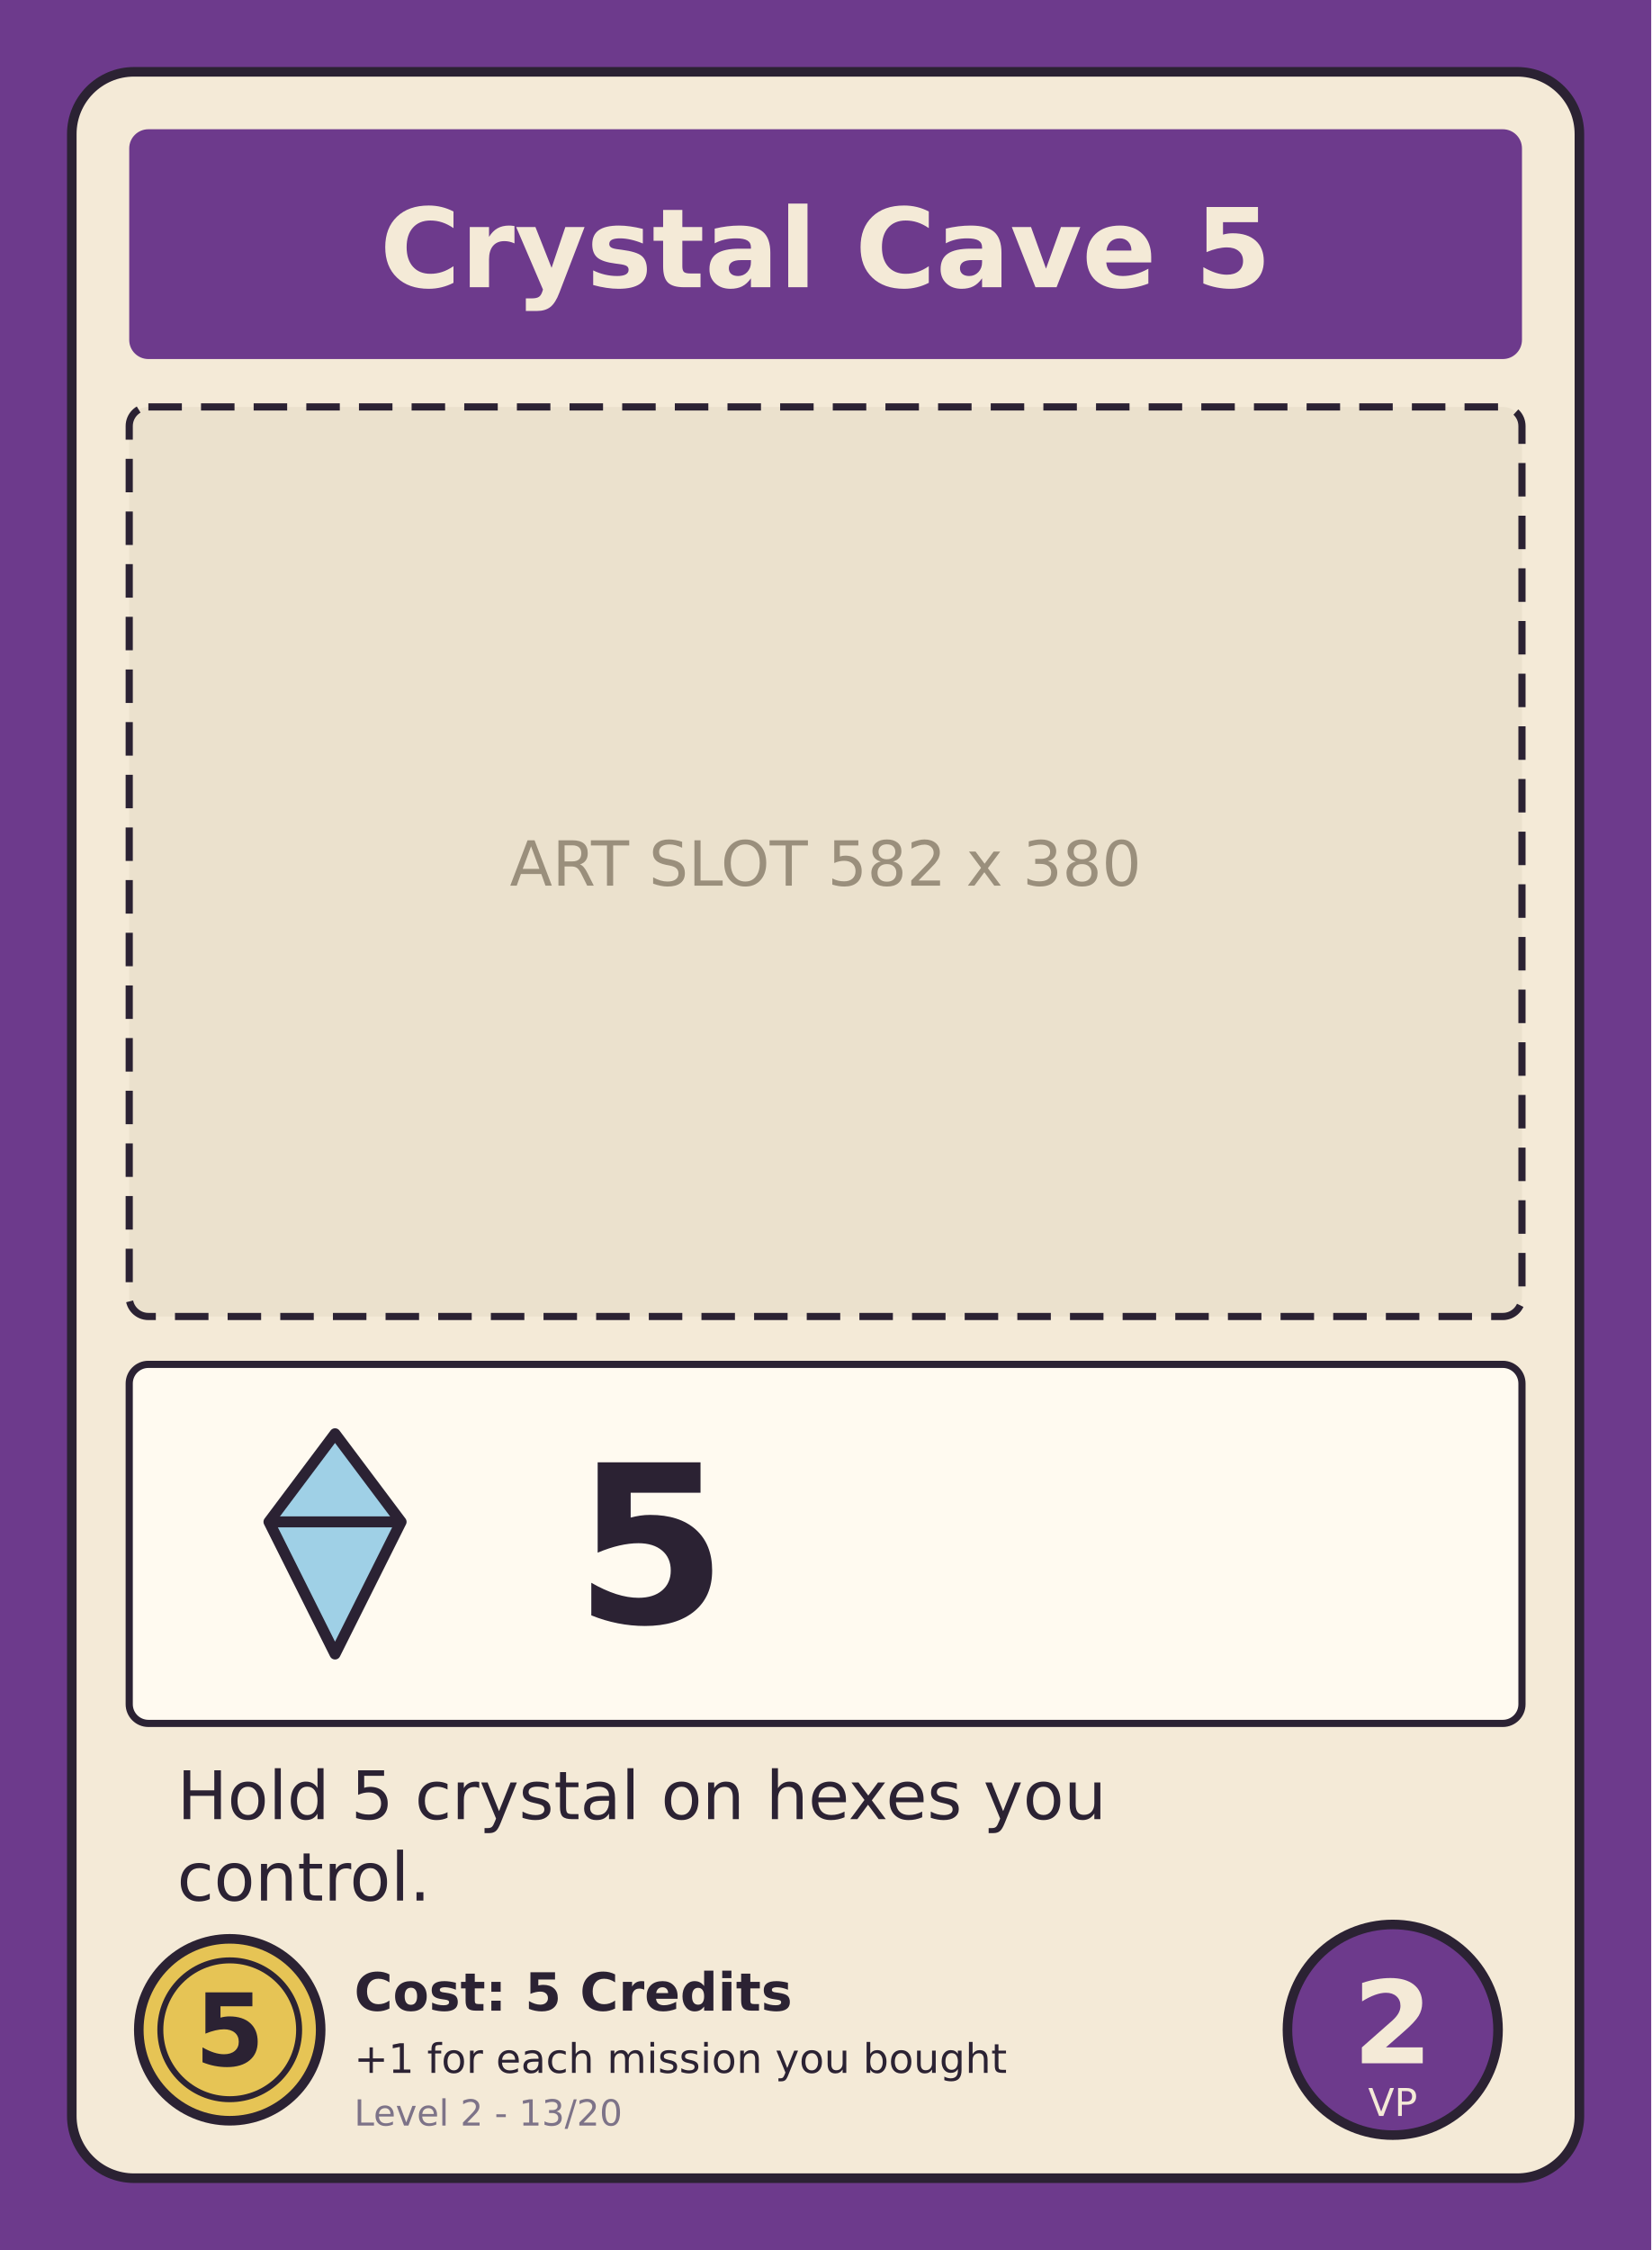
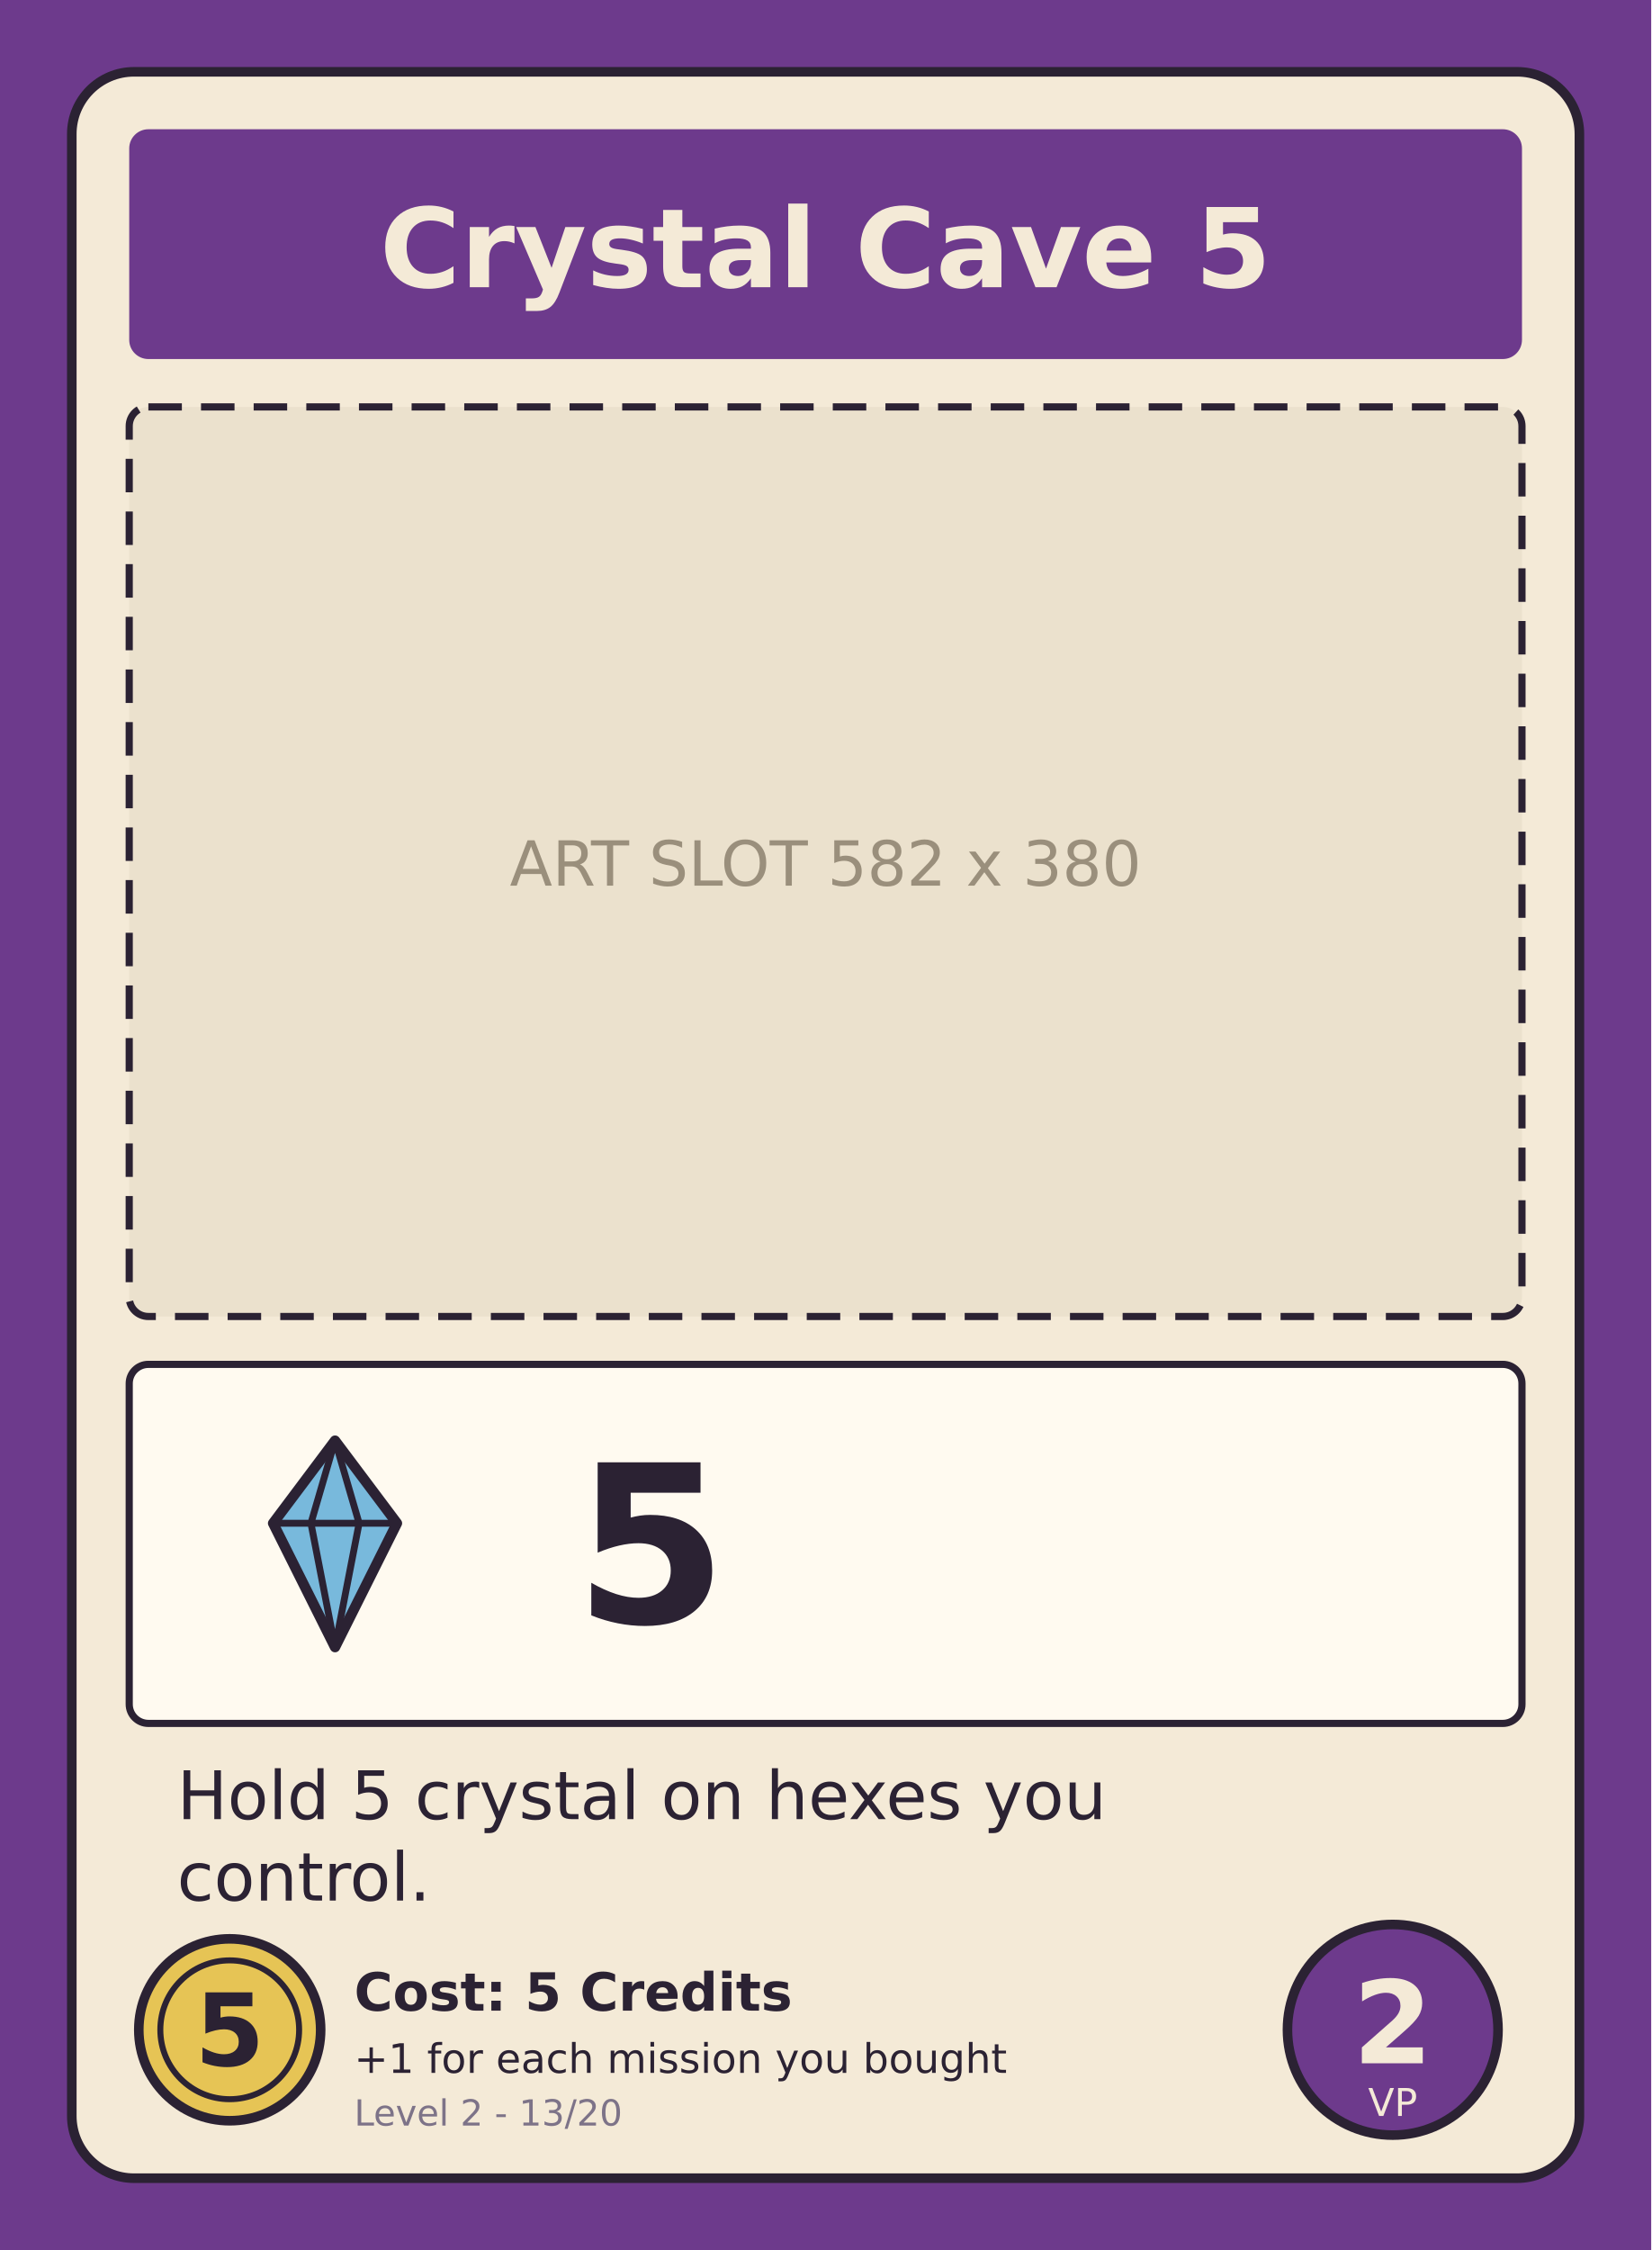
<svg xmlns="http://www.w3.org/2000/svg" viewBox="0 0 690 940" width="69.0mm" height="94.0mm" font-family="DejaVu Sans, Arial, sans-serif">
  <rect id="bleed" x="0" y="0" width="690" height="940" fill="#6d3a8c" />
  <rect id="trim" x="30" y="30" width="630" height="880" rx="26" fill="#f4ead7" stroke="#2b2233" stroke-width="4" />
  <rect x="54" y="54" width="582" height="96" rx="8" fill="#6d3a8c" />
  <text x="345.0" y="120" text-anchor="middle" font-size="46" font-weight="bold" fill="#f4ead7">Crystal Cave 5</text>
  <g id="art-slot">
    <rect x="54" y="170" width="582" height="380" rx="8" fill="#ebe1cd" stroke="#2b2233" stroke-width="3" stroke-dasharray="14 8" />
    <text class="placeholder" x="345.0" y="370" text-anchor="middle" font-size="26" fill="#9a8f7c">ART SLOT 582 x 380</text>
  </g>
  <rect x="54" y="570" width="582" height="150" rx="8" fill="#fffaf0" stroke="#2b2233" stroke-width="3" />
-   <g transform="translate(140,645) scale(1.533333)" stroke="#2b2233" stroke-width="3" stroke-linejoin="round" fill="none">
-     <path d="M0 -30 L18 -6 L0 30 L-18 -6 Z" fill="#9fd0e6" />
-     <path d="M-18 -6 L18 -6" />
+   <g transform="translate(140.0,645.0) scale(1.438)" stroke="#2b2233" stroke-width="3" stroke-linejoin="round" stroke-linecap="round" fill="none">
+     <path d="M0 -30 L18 -6 L0 30 L-18 -6 Z" fill="#78b9dc" />
+     <path d="M-18 -6 H18 M0 -30 L-7 -6 L0 30 M0 -30 L7 -6 L0 30" fill="none" stroke-width="2" />
  </g>
  <text x="240" y="678" font-size="92" font-weight="bold" fill="#2b2233">5</text>
  <text x="74" y="760" font-size="28" fill="#2b2233">Hold 5 crystal on hexes you</text>
  <text x="74" y="794" font-size="28" fill="#2b2233">control.</text>
  <g id="cost">
    <circle cx="96" cy="848" r="38" fill="#e6c455" stroke="#2b2233" stroke-width="4" />
    <circle cx="96" cy="848" r="29" fill="none" stroke="#2b2233" stroke-width="2.5" />
    <text x="96" y="863" text-anchor="middle" font-size="42" font-weight="bold" fill="#2b2233">5</text>
  </g>
  <text x="148" y="840" font-size="22" font-weight="bold" fill="#2b2233">Cost: 5 Credits</text>
  <text x="148" y="866" font-size="17" fill="#2b2233">+1 for each mission you bought</text>
  <text x="148" y="888" font-size="15" fill="#7d7388">Level 2  -  13/20</text>
  <circle cx="582" cy="848" r="44" fill="#6d3a8c" stroke="#2b2233" stroke-width="4" />
  <text x="582" y="862" text-anchor="middle" font-size="48" font-weight="bold" fill="#f4ead7">2</text>
  <text x="582" y="884" text-anchor="middle" font-size="16" fill="#f4ead7">VP</text>
</svg>
